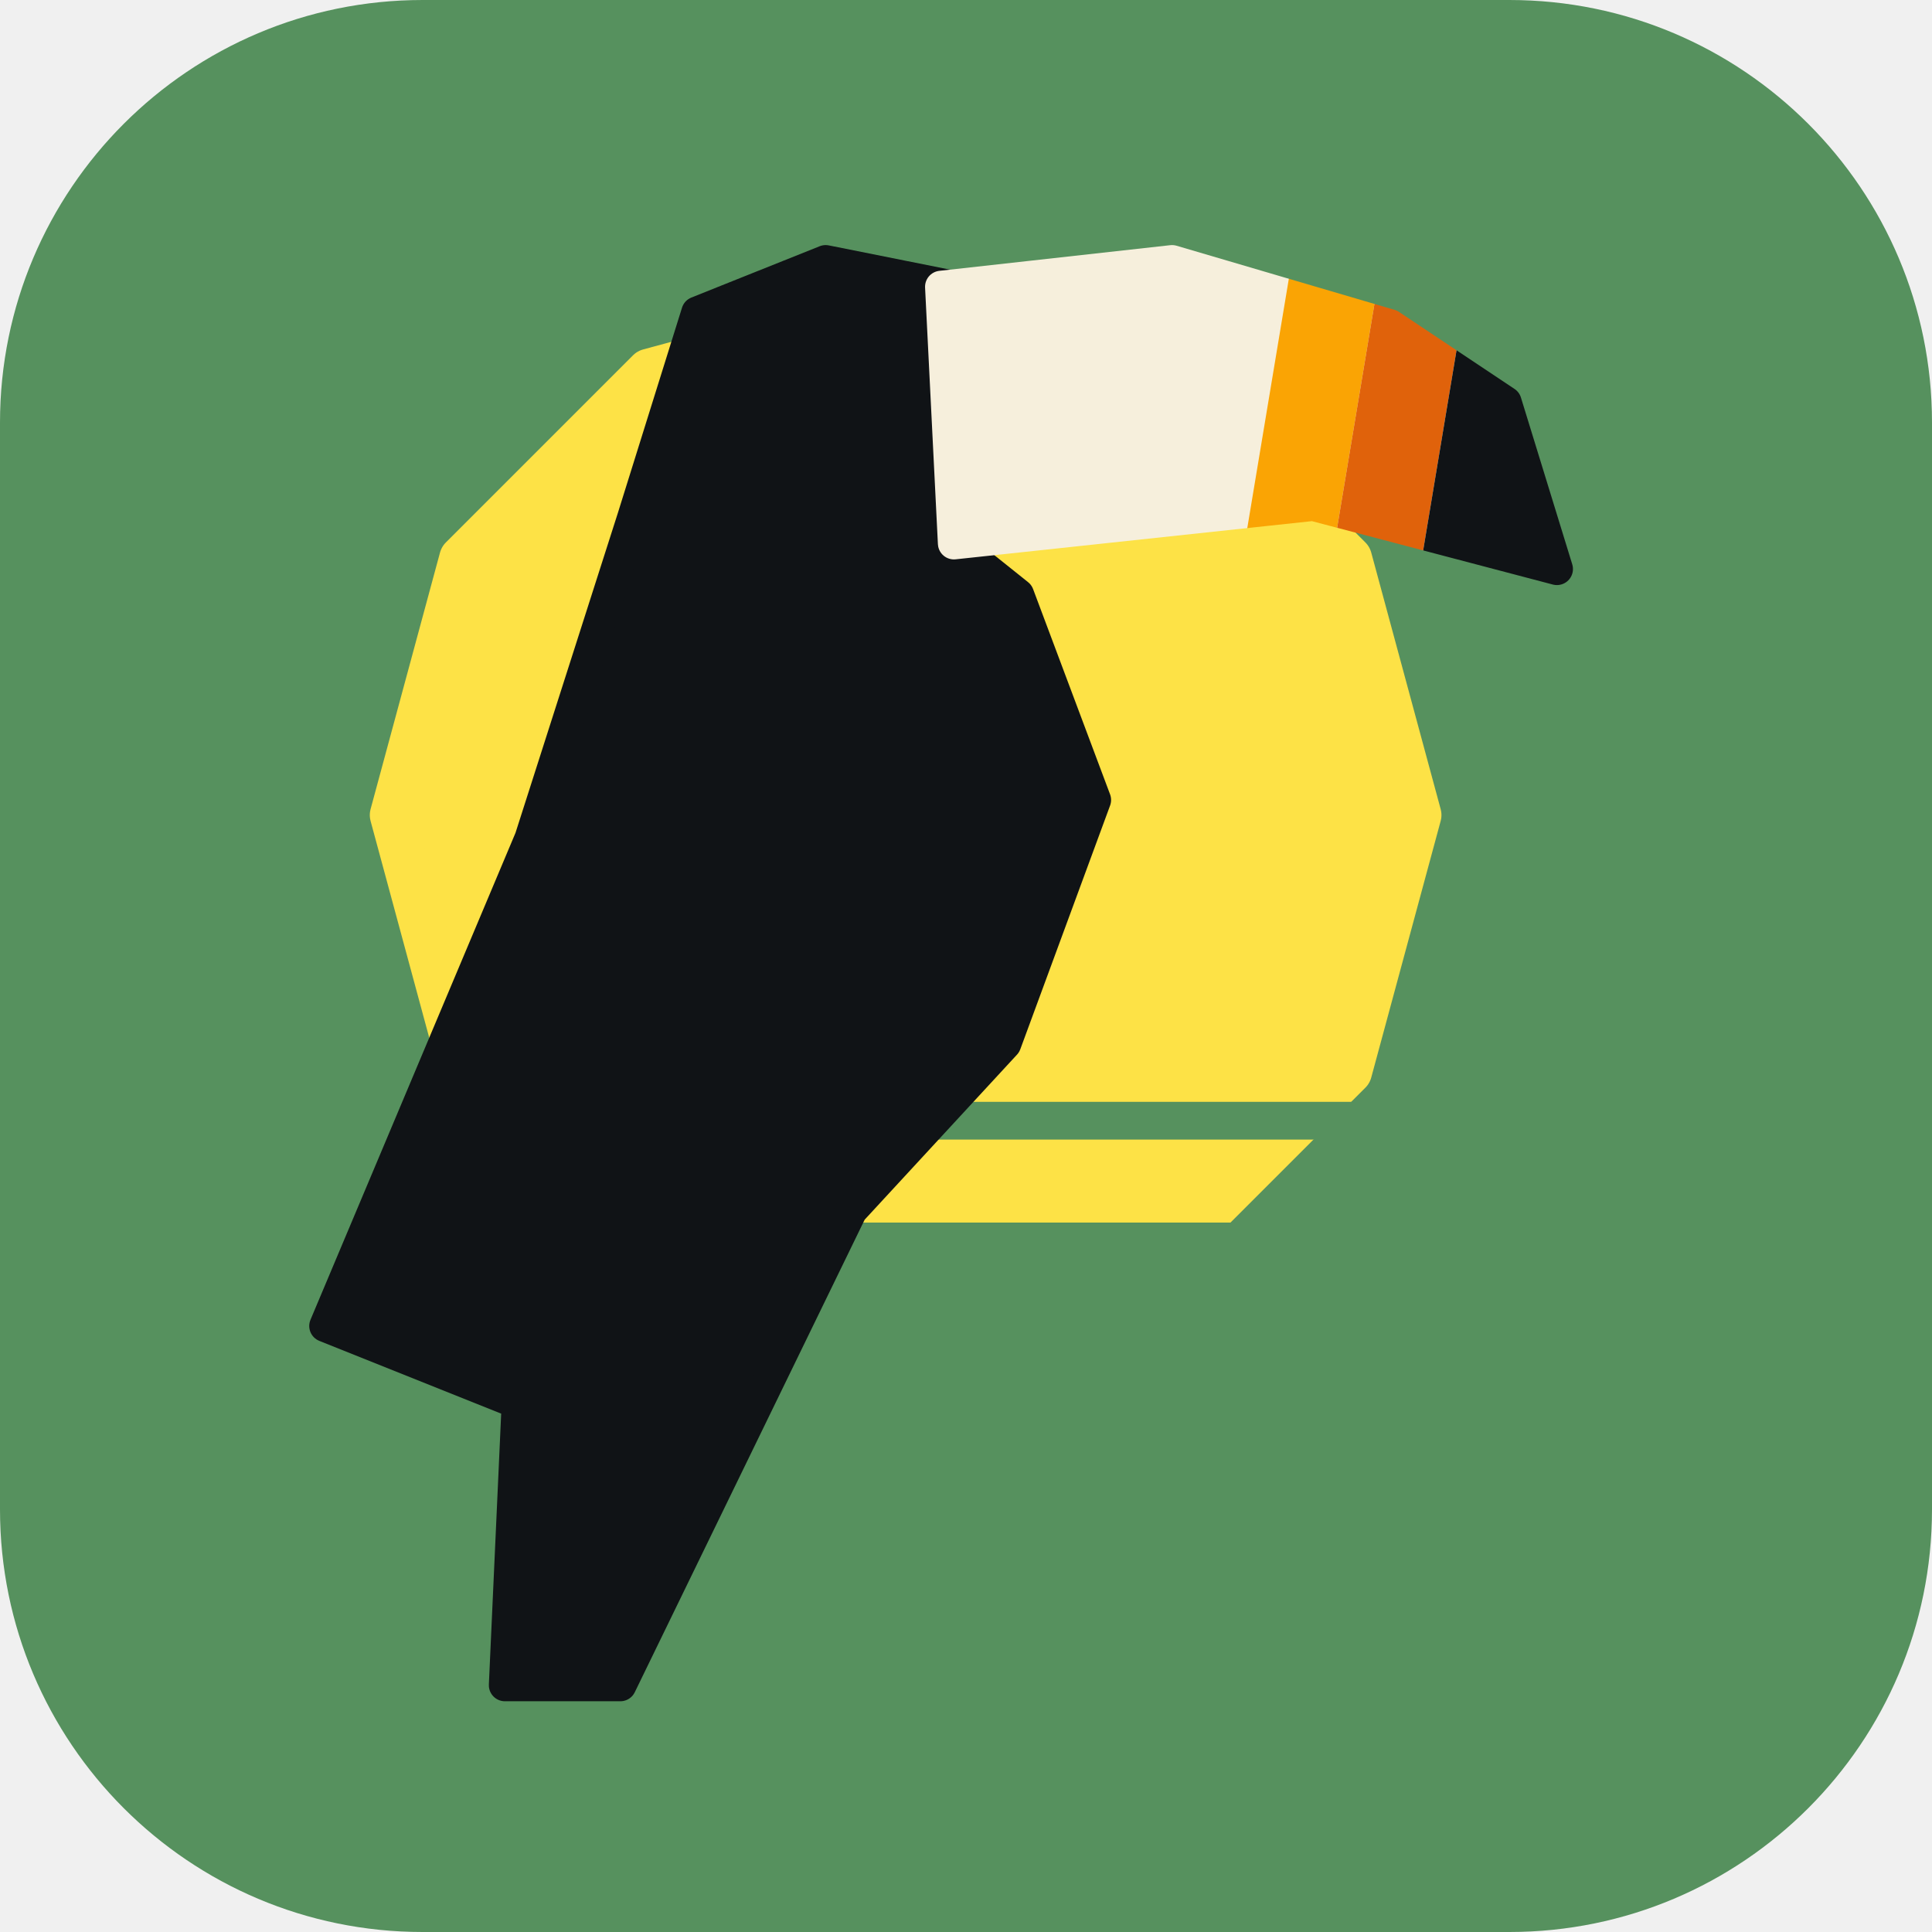
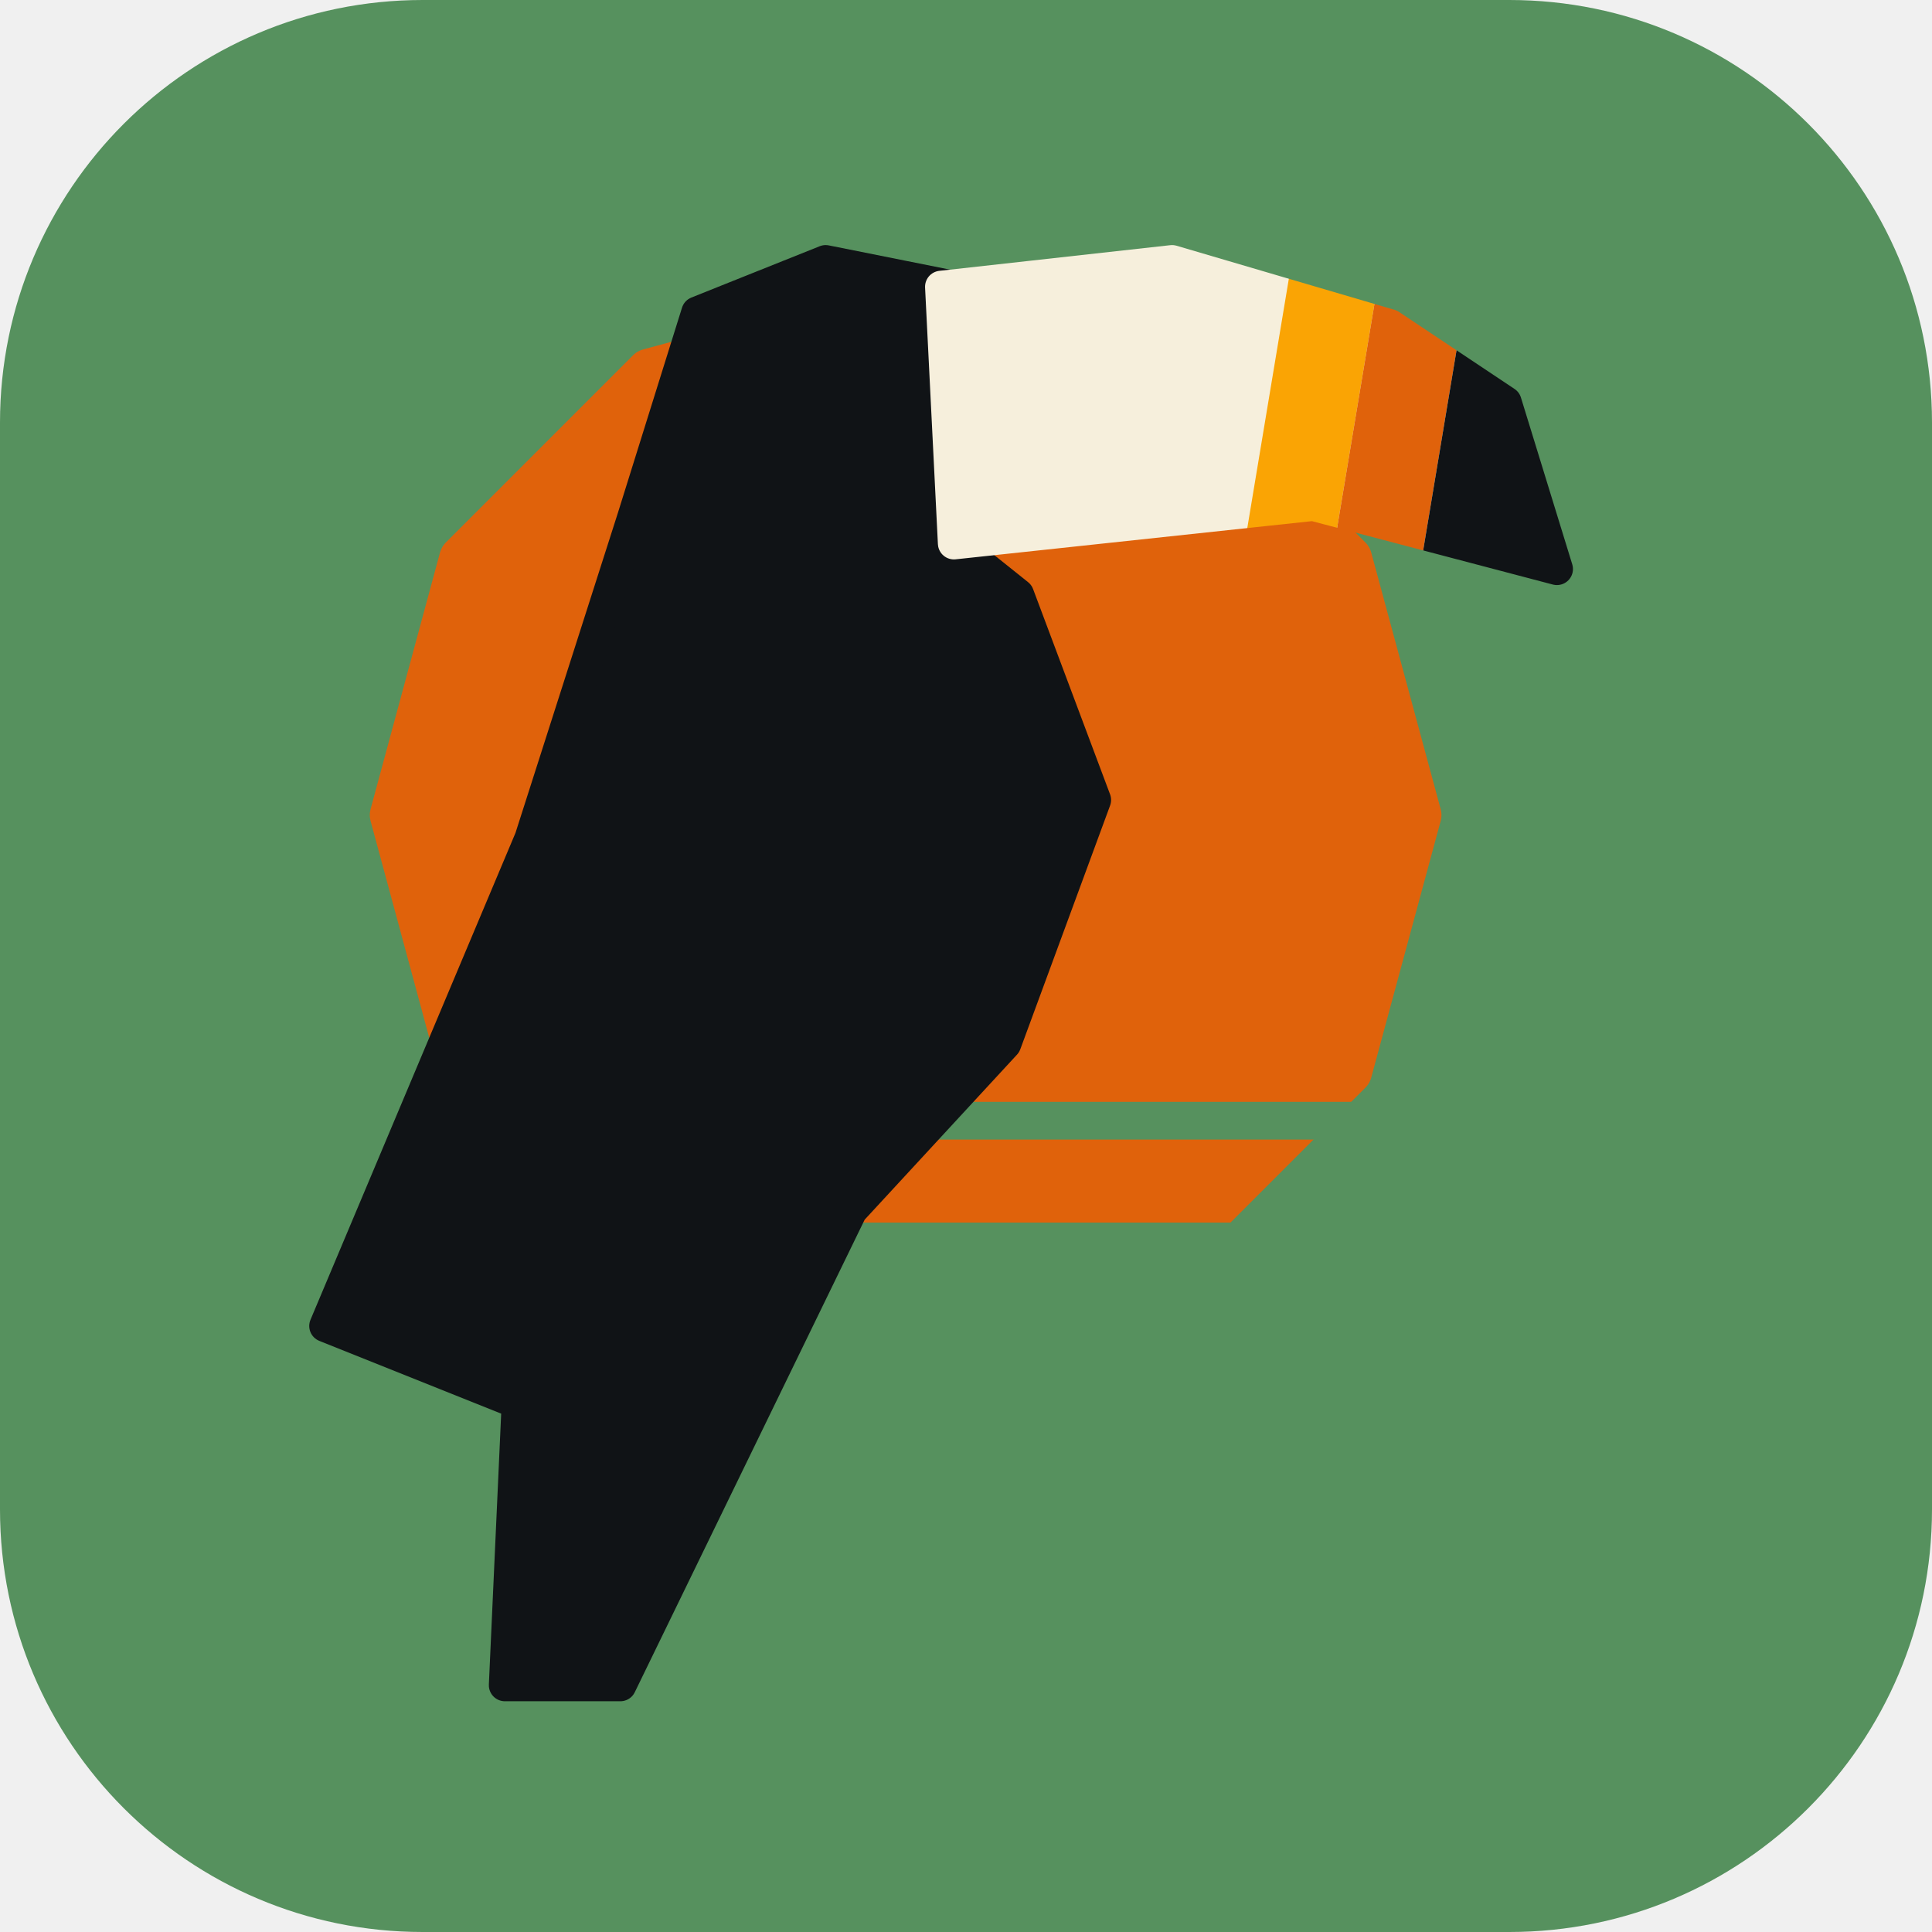
<svg xmlns="http://www.w3.org/2000/svg" viewBox="0 0 128 128" width="512" height="512">
  <rect width="128" height="128" rx="28" fill="#56915e" />
  <clipPath id="sky">
    <rect width="128" height="81" />
  </clipPath>
  <g clip-path="url(#sky)">
-     <polygon points="60.0,20.0 77.0,24.6 89.4,37.0 94.0,54.0 89.4,71.0 77.0,83.4 60.0,88.0 43.0,83.4 30.6,71.0 26.0,54.0 30.6,37.0 43.0,24.6" fill="#fde246" stroke="#fde246" stroke-width="3" stroke-linejoin="round" />
+     <polygon points="60.0,20.0 77.0,24.6 89.4,37.0 94.0,54.0 89.4,71.0 77.0,83.4 60.0,88.0 43.0,83.4 30.6,71.0 26.0,54.0 30.6,37.0 43.0,24.6" fill="#e0620b" stroke="#e0620b" stroke-width="3" stroke-linejoin="round" />
    <rect x="0" y="73" width="128" height="2.5" fill="#56915e" />
  </g>
  <g transform="translate(2.0 8.8) scale(0.85)">
    <defs>
      <mask id="beak" maskUnits="userSpaceOnUse" x="0" y="0" width="128" height="128">
        <polygon points="71,12 89,10 106,15 115,21 119,34 100,29 72,32" fill="#fff" stroke="#fff" stroke-width="2.5" stroke-linejoin="round" />
      </mask>
    </defs>
    <polygon points="62,10 72,12 72,32 77,36 83,52 76,71 64,84 46,121 37,121 38,99 23,93 39,55 47,30 52,14" fill="#101316" stroke="#101316" stroke-width="2.5" stroke-linejoin="round" />
    <g mask="url(#beak)">
      <rect x="60" y="0" width="70" height="48" fill="#f6efdc" />
      <polygon points="100,0 107,0 99,48 92,48" fill="#faa404" />
      <polygon points="107,0 114,0 106,48 99,48" fill="#e0620b" />
      <polygon points="114,0 134,0 126,48 106,48" fill="#101316" />
    </g>
  </g>
</svg>
